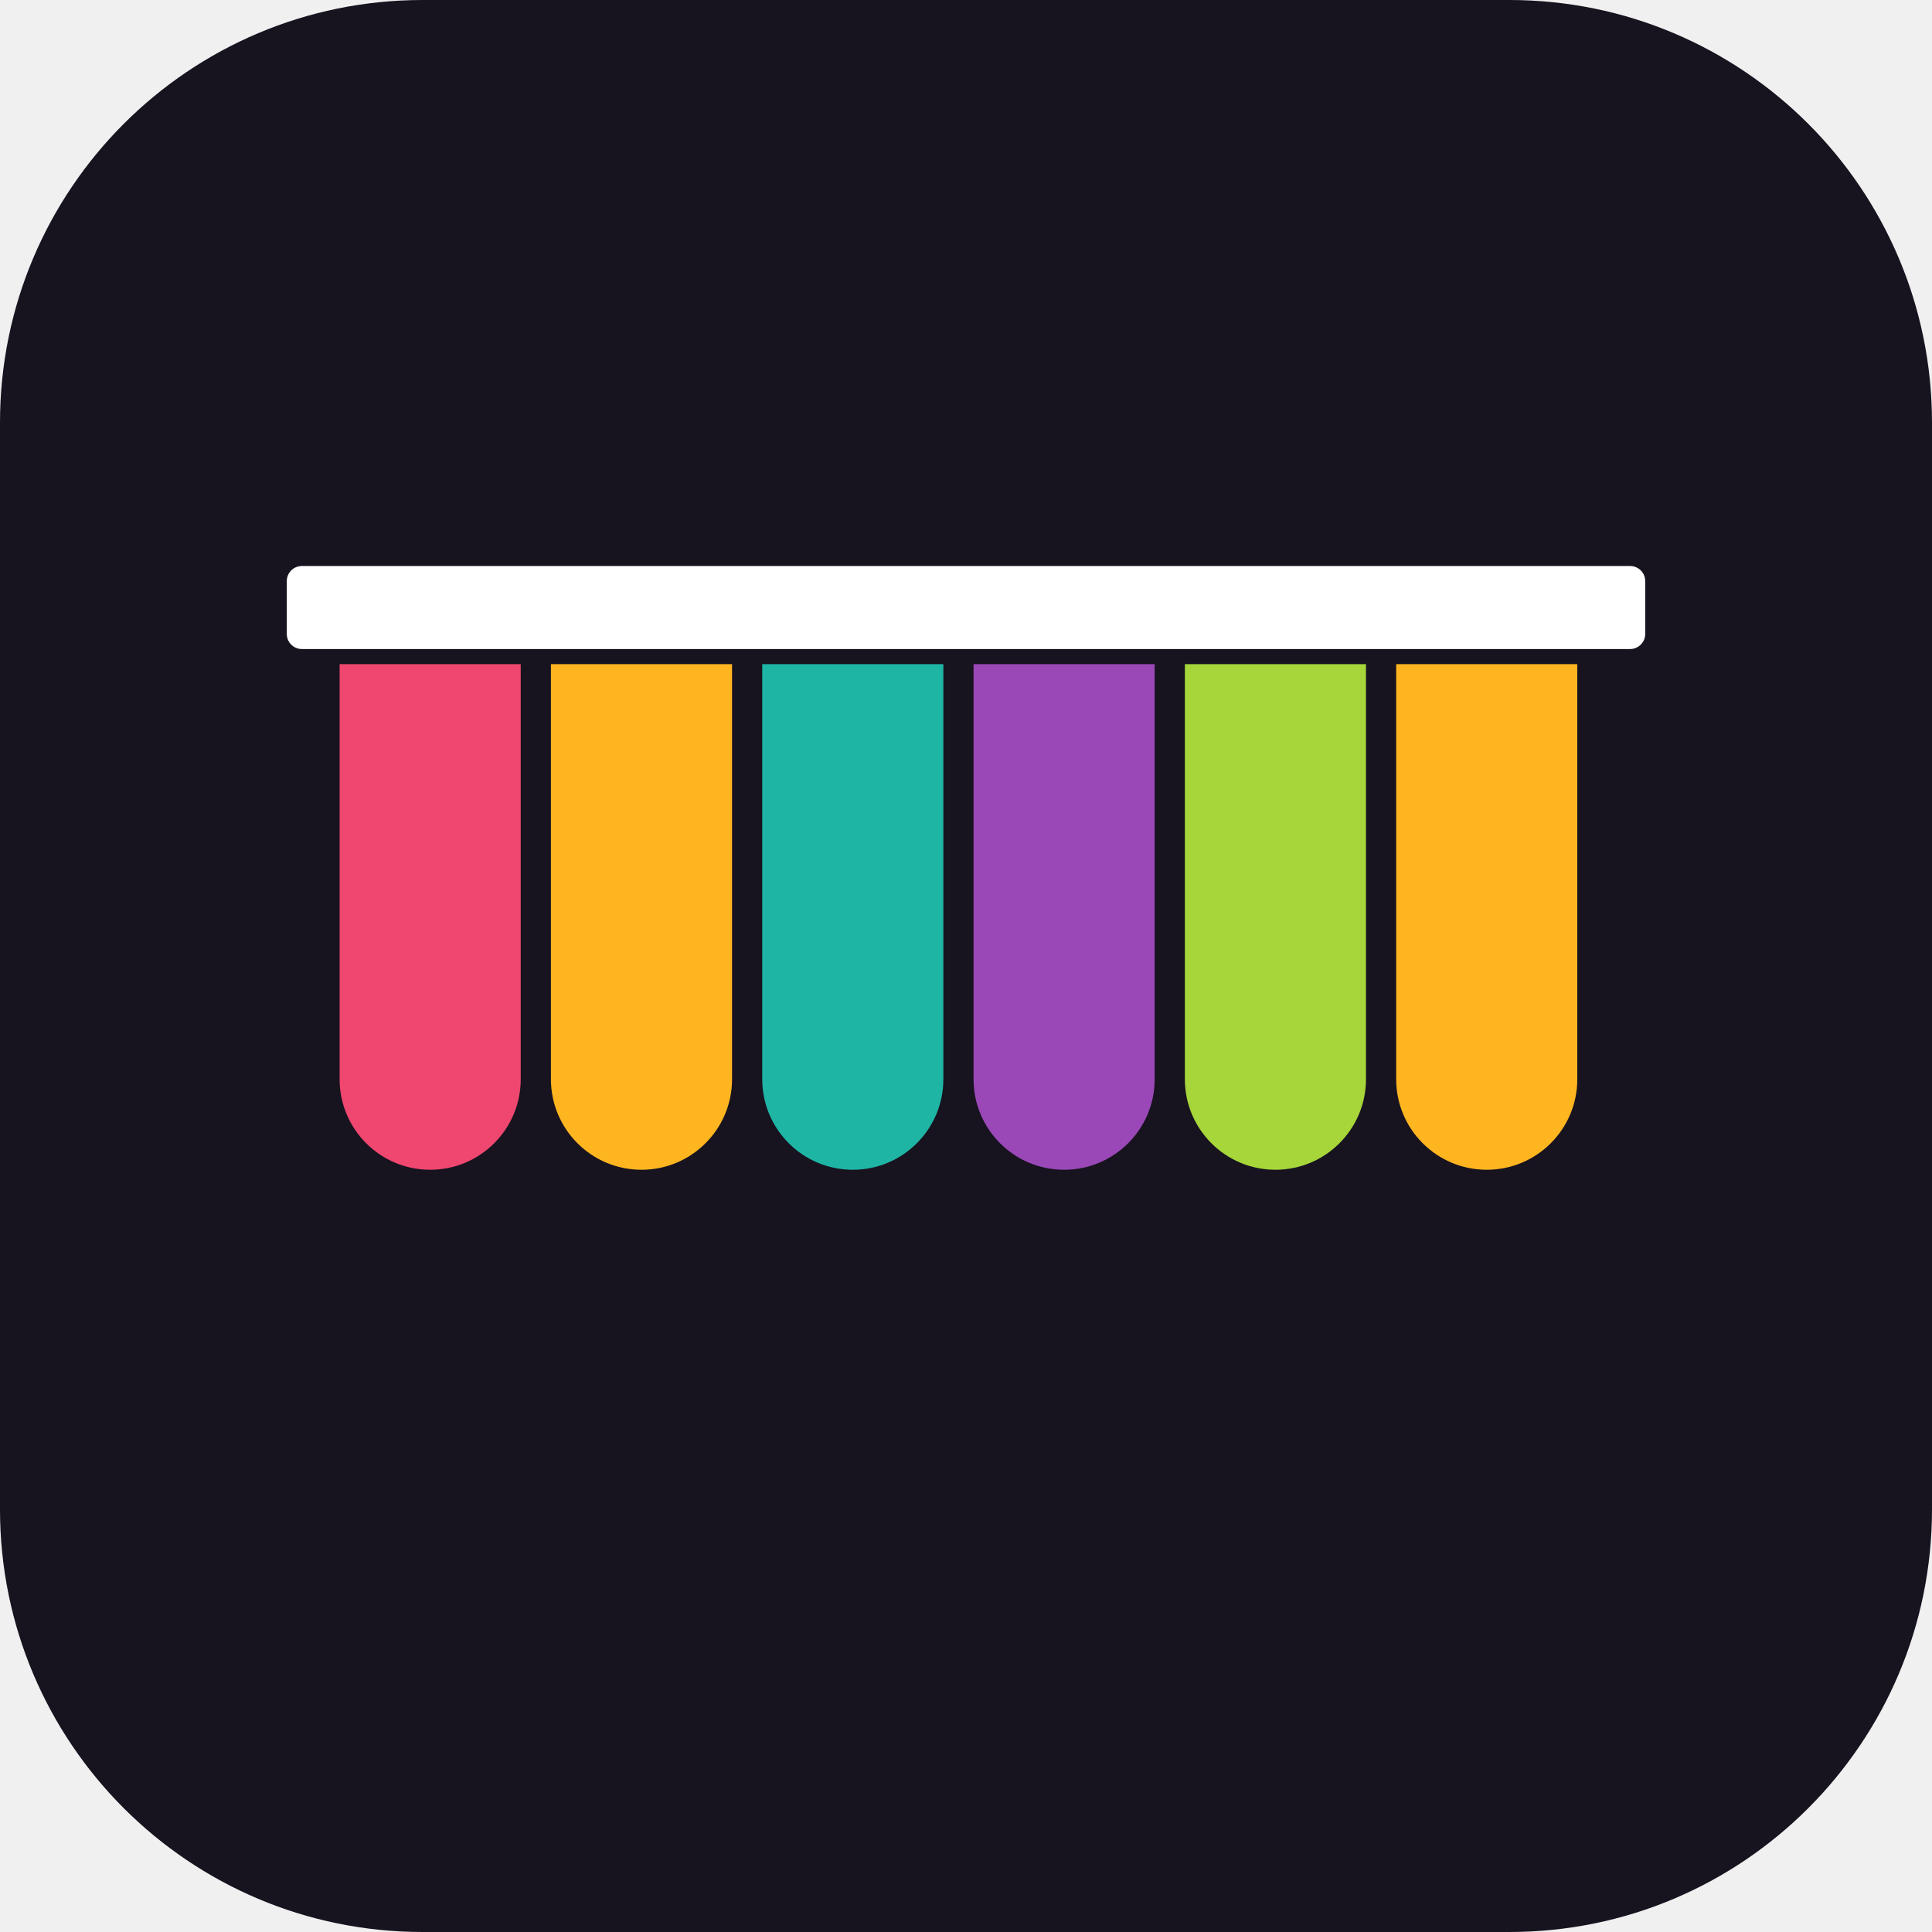
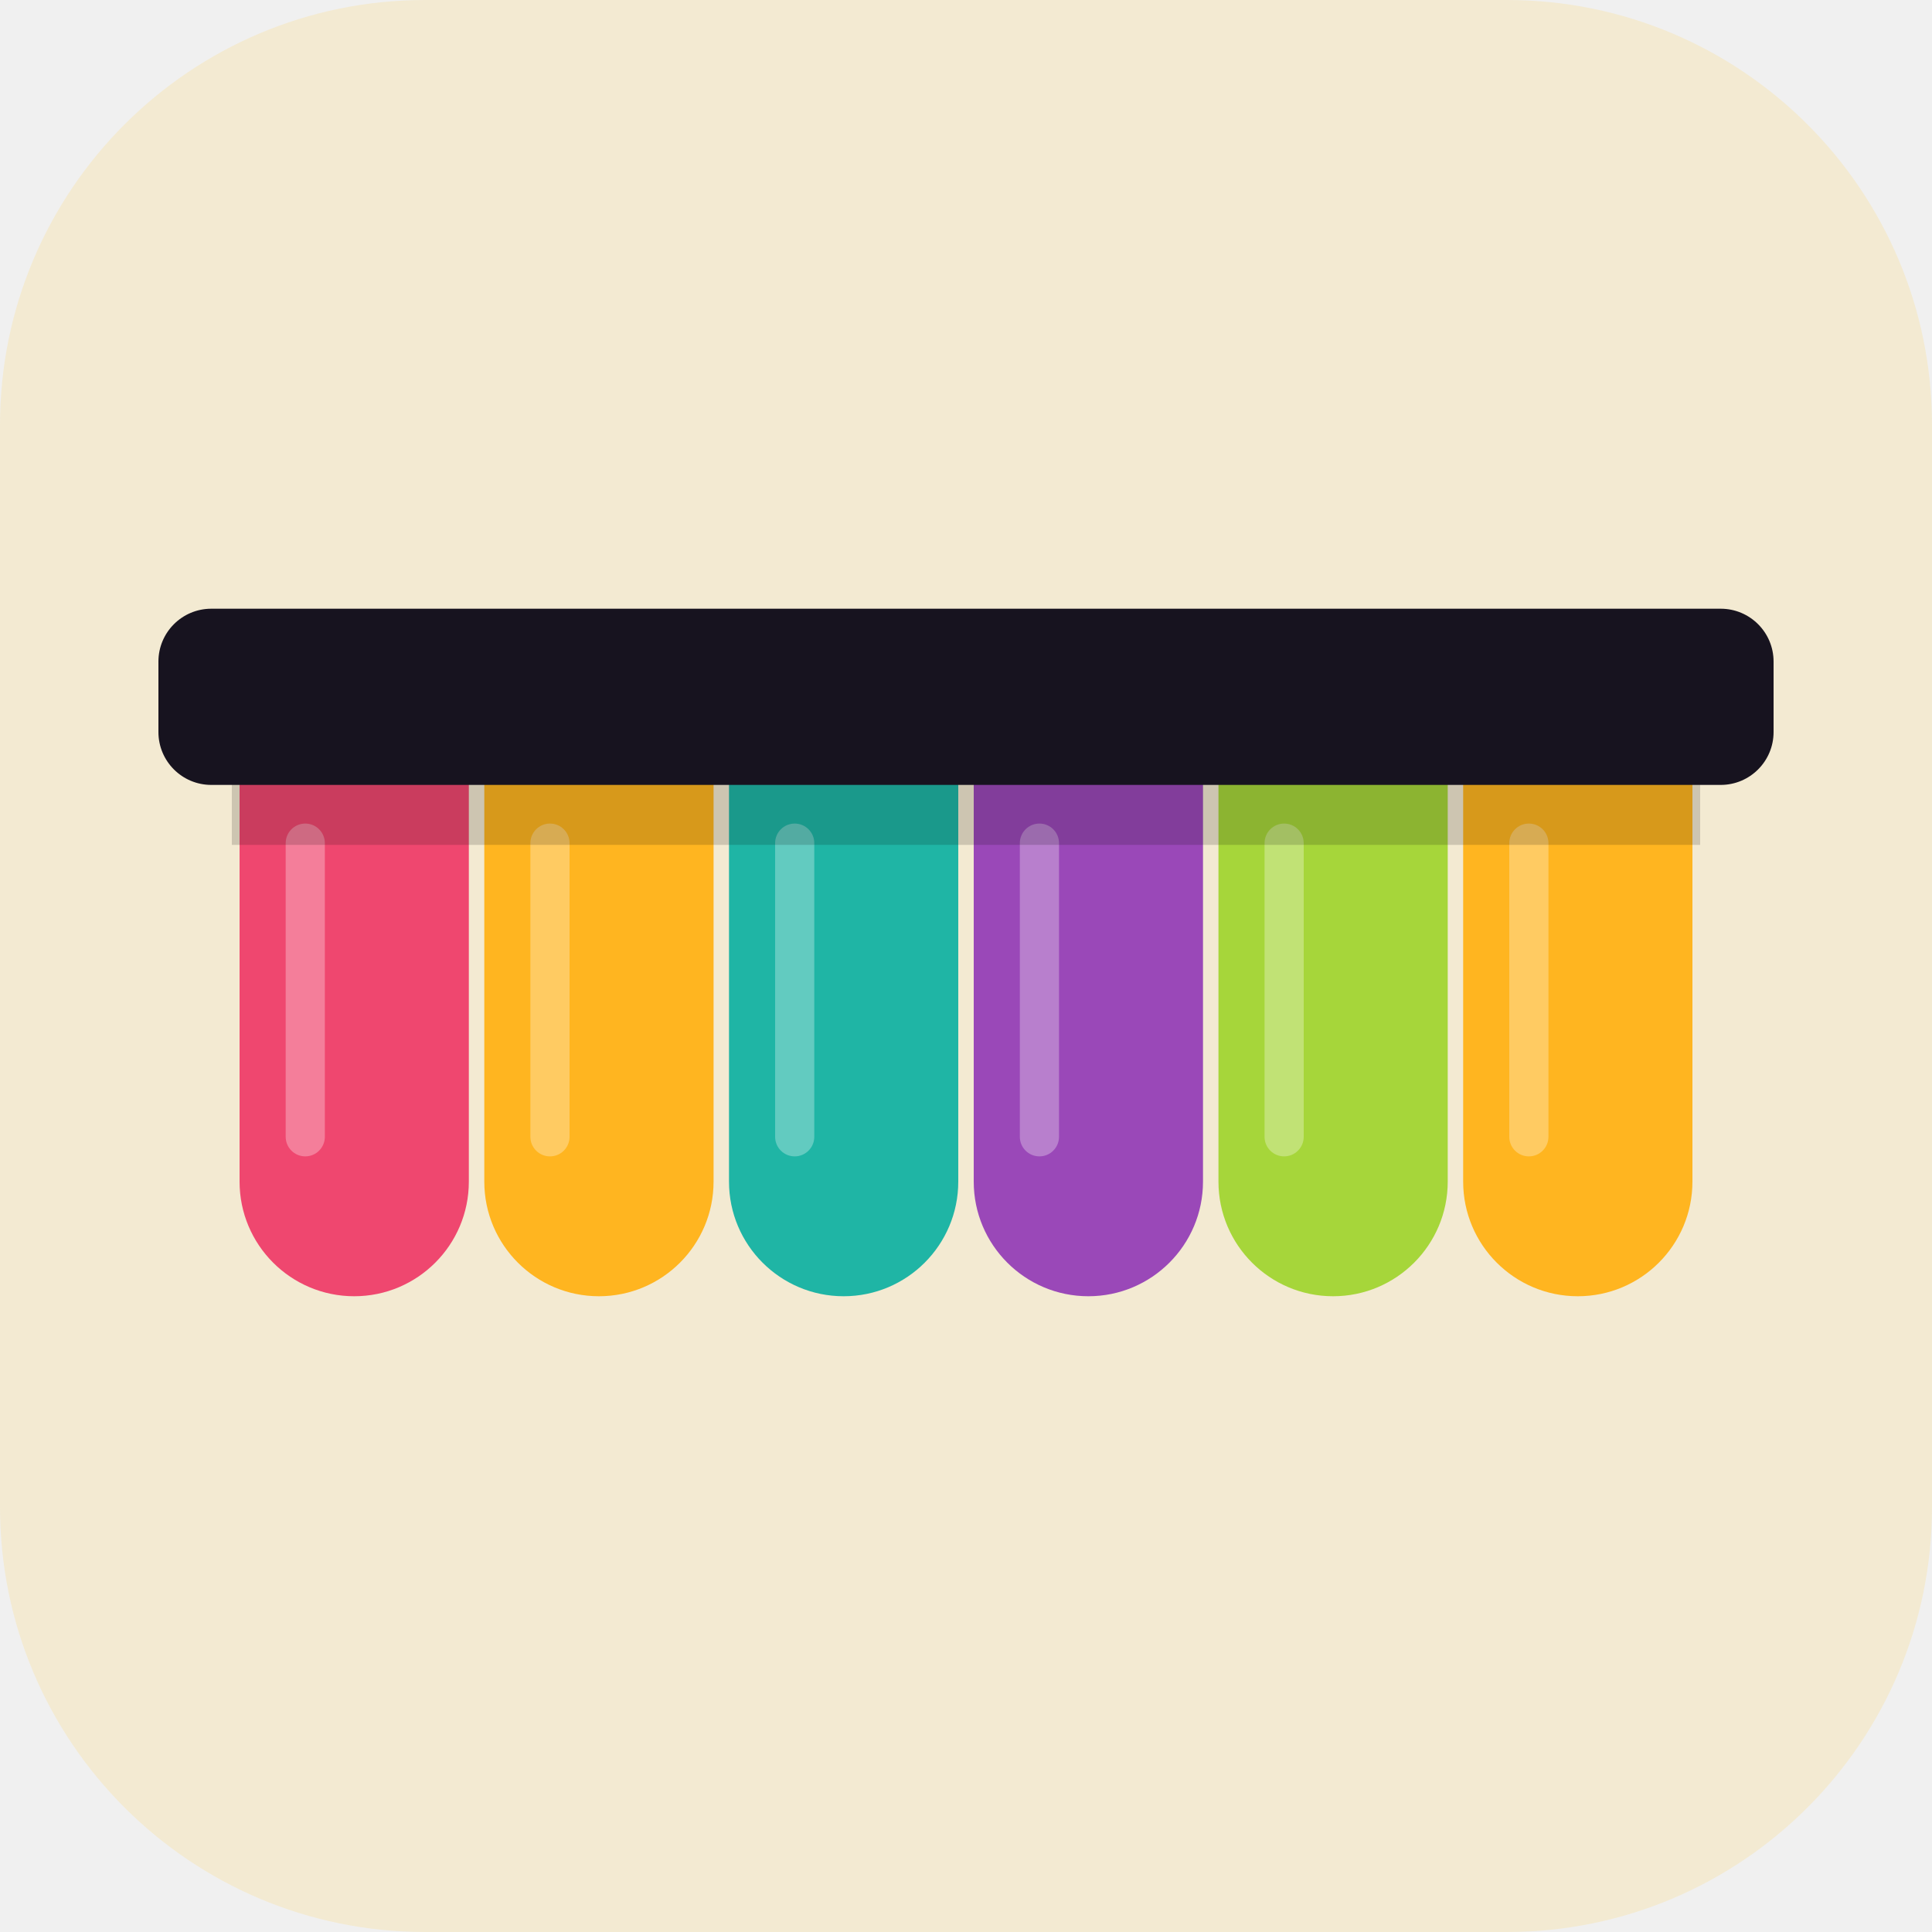
- <svg xmlns="http://www.w3.org/2000/svg" viewBox="0 0 512 512">
-   <rect width="512" height="512" rx="112" fill="#17131f" />
-   <rect x="76" y="150" width="360" height="22" rx="4" fill="#ffffff" />
-   <path d="M90 176h48v110a24 24 0 0 1-48 0z" fill="#ef476f" />
-   <path d="M146 176h48v110a24 24 0 0 1-48 0z" fill="#ffb520" />
-   <path d="M202 176h48v110a24 24 0 0 1-48 0z" fill="#1fb5a5" />
-   <path d="M258 176h48v110a24 24 0 0 1-48 0z" fill="#9a48b8" />
-   <path d="M314 176h48v110a24 24 0 0 1-48 0z" fill="#a6d63a" />
-   <path d="M370 176h48v110a24 24 0 0 1-48 0z" fill="#ffb520" />
+ <svg xmlns="http://www.w3.org/2000/svg" viewBox="0 0 100 100">
+   <rect width="100" height="100" rx="22" fill="#f3ead2" />
+   <path d="M12.4 39.627h11.867v21.533a5.933 5.933 0 0 1 -11.867 0z" fill="#ef476f" />
+   <path d="M25.067 39.627h11.867v21.533a5.933 5.933 0 0 1 -11.867 0z" fill="#ffb520" />
+   <path d="M37.733 39.627h11.867v21.533a5.933 5.933 0 0 1 -11.867 0z" fill="#1fb5a5" />
+   <path d="M50.4 39.627h11.867v21.533a5.933 5.933 0 0 1 -11.867 0z" fill="#9a48b8" />
+   <path d="M63.067 39.627h11.867v21.533a5.933 5.933 0 0 1 -11.867 0z" fill="#a6d63a" />
+   <path d="M75.733 39.627h11.867v21.533a5.933 5.933 0 0 1 -11.867 0z" fill="#ffb520" />
+   <rect x="14.787" y="42.627" width="2.027" height="17.227" rx="1.013" fill="#fff" opacity=".3" />
+   <rect x="27.453" y="42.627" width="2.027" height="17.227" rx="1.013" fill="#fff" opacity=".3" />
+   <rect x="40.12" y="42.627" width="2.027" height="17.227" rx="1.013" fill="#fff" opacity=".3" />
+   <rect x="52.787" y="42.627" width="2.027" height="17.227" rx="1.013" fill="#fff" opacity=".3" />
+   <rect x="65.453" y="42.627" width="2.027" height="17.227" rx="1.013" fill="#fff" opacity=".3" />
+   <rect x="78.12" y="42.627" width="2.027" height="17.227" rx="1.013" fill="#fff" opacity=".3" />
+   <rect x="12" y="39.627" width="76" height="4.104" fill="#000" opacity=".16" />
+   <rect x="8.2" y="31.507" width="83.6" height="9.12" rx="2.736" fill="#17131f" />
</svg>
